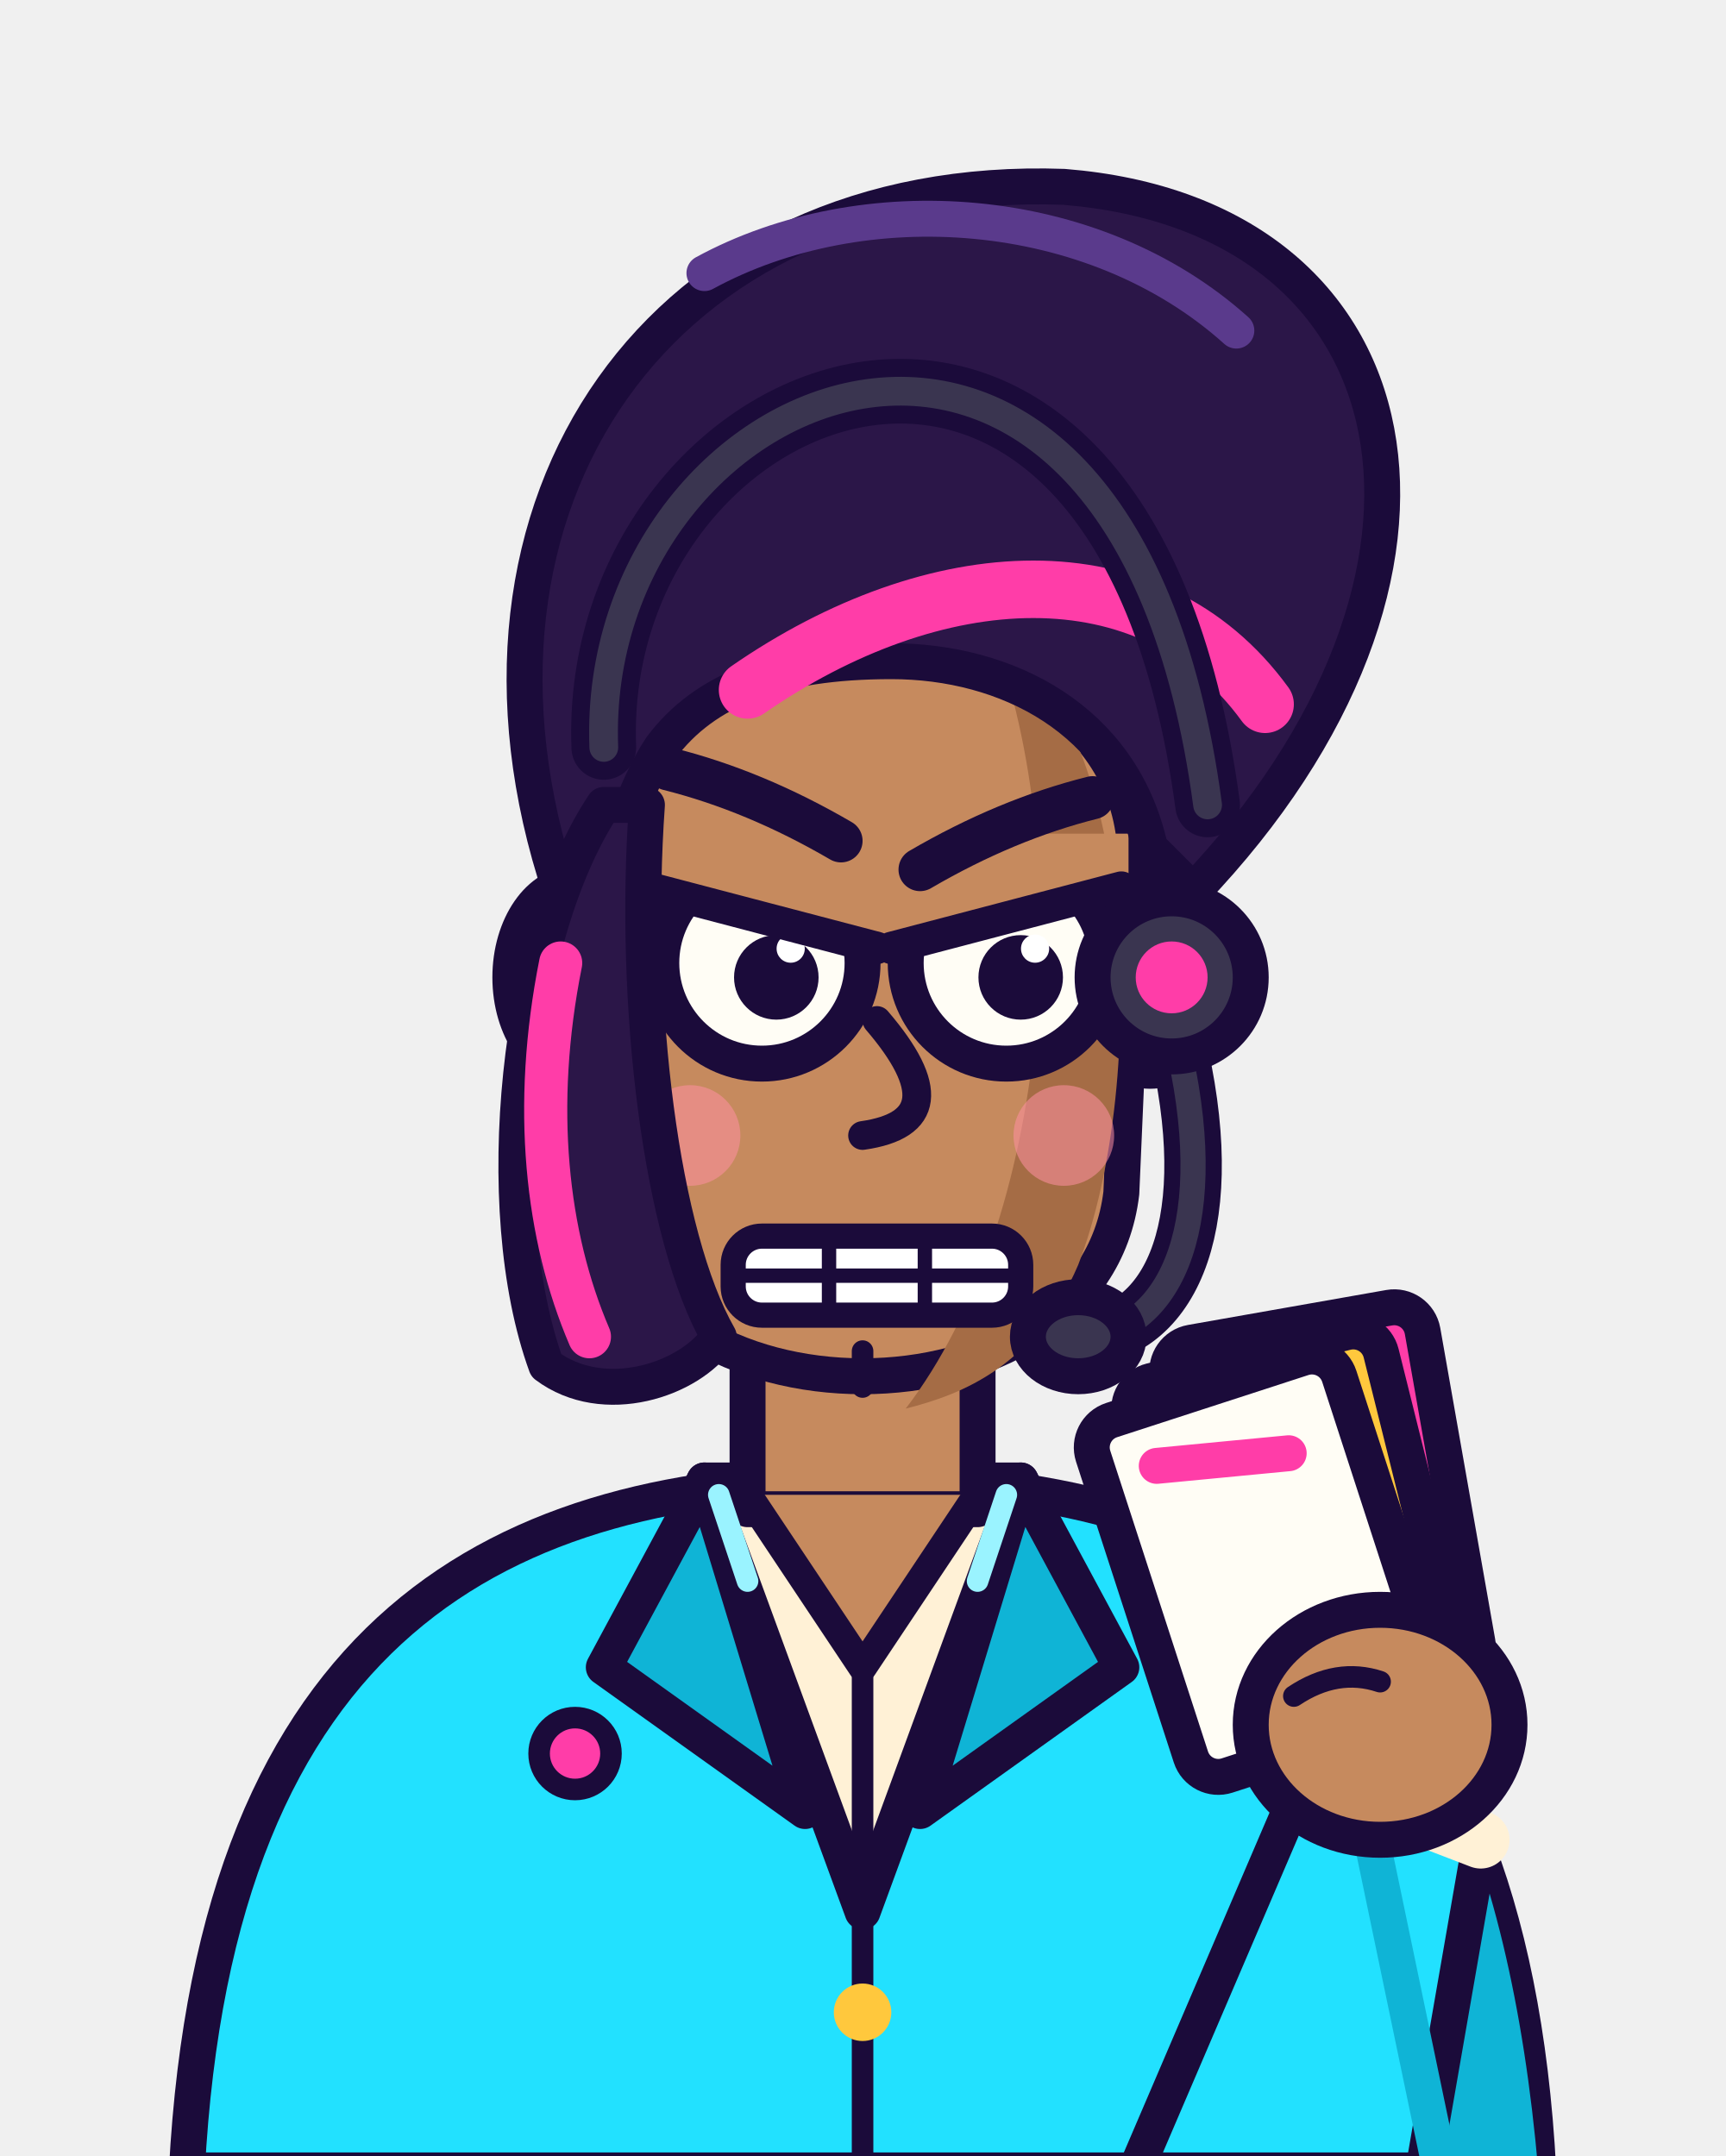
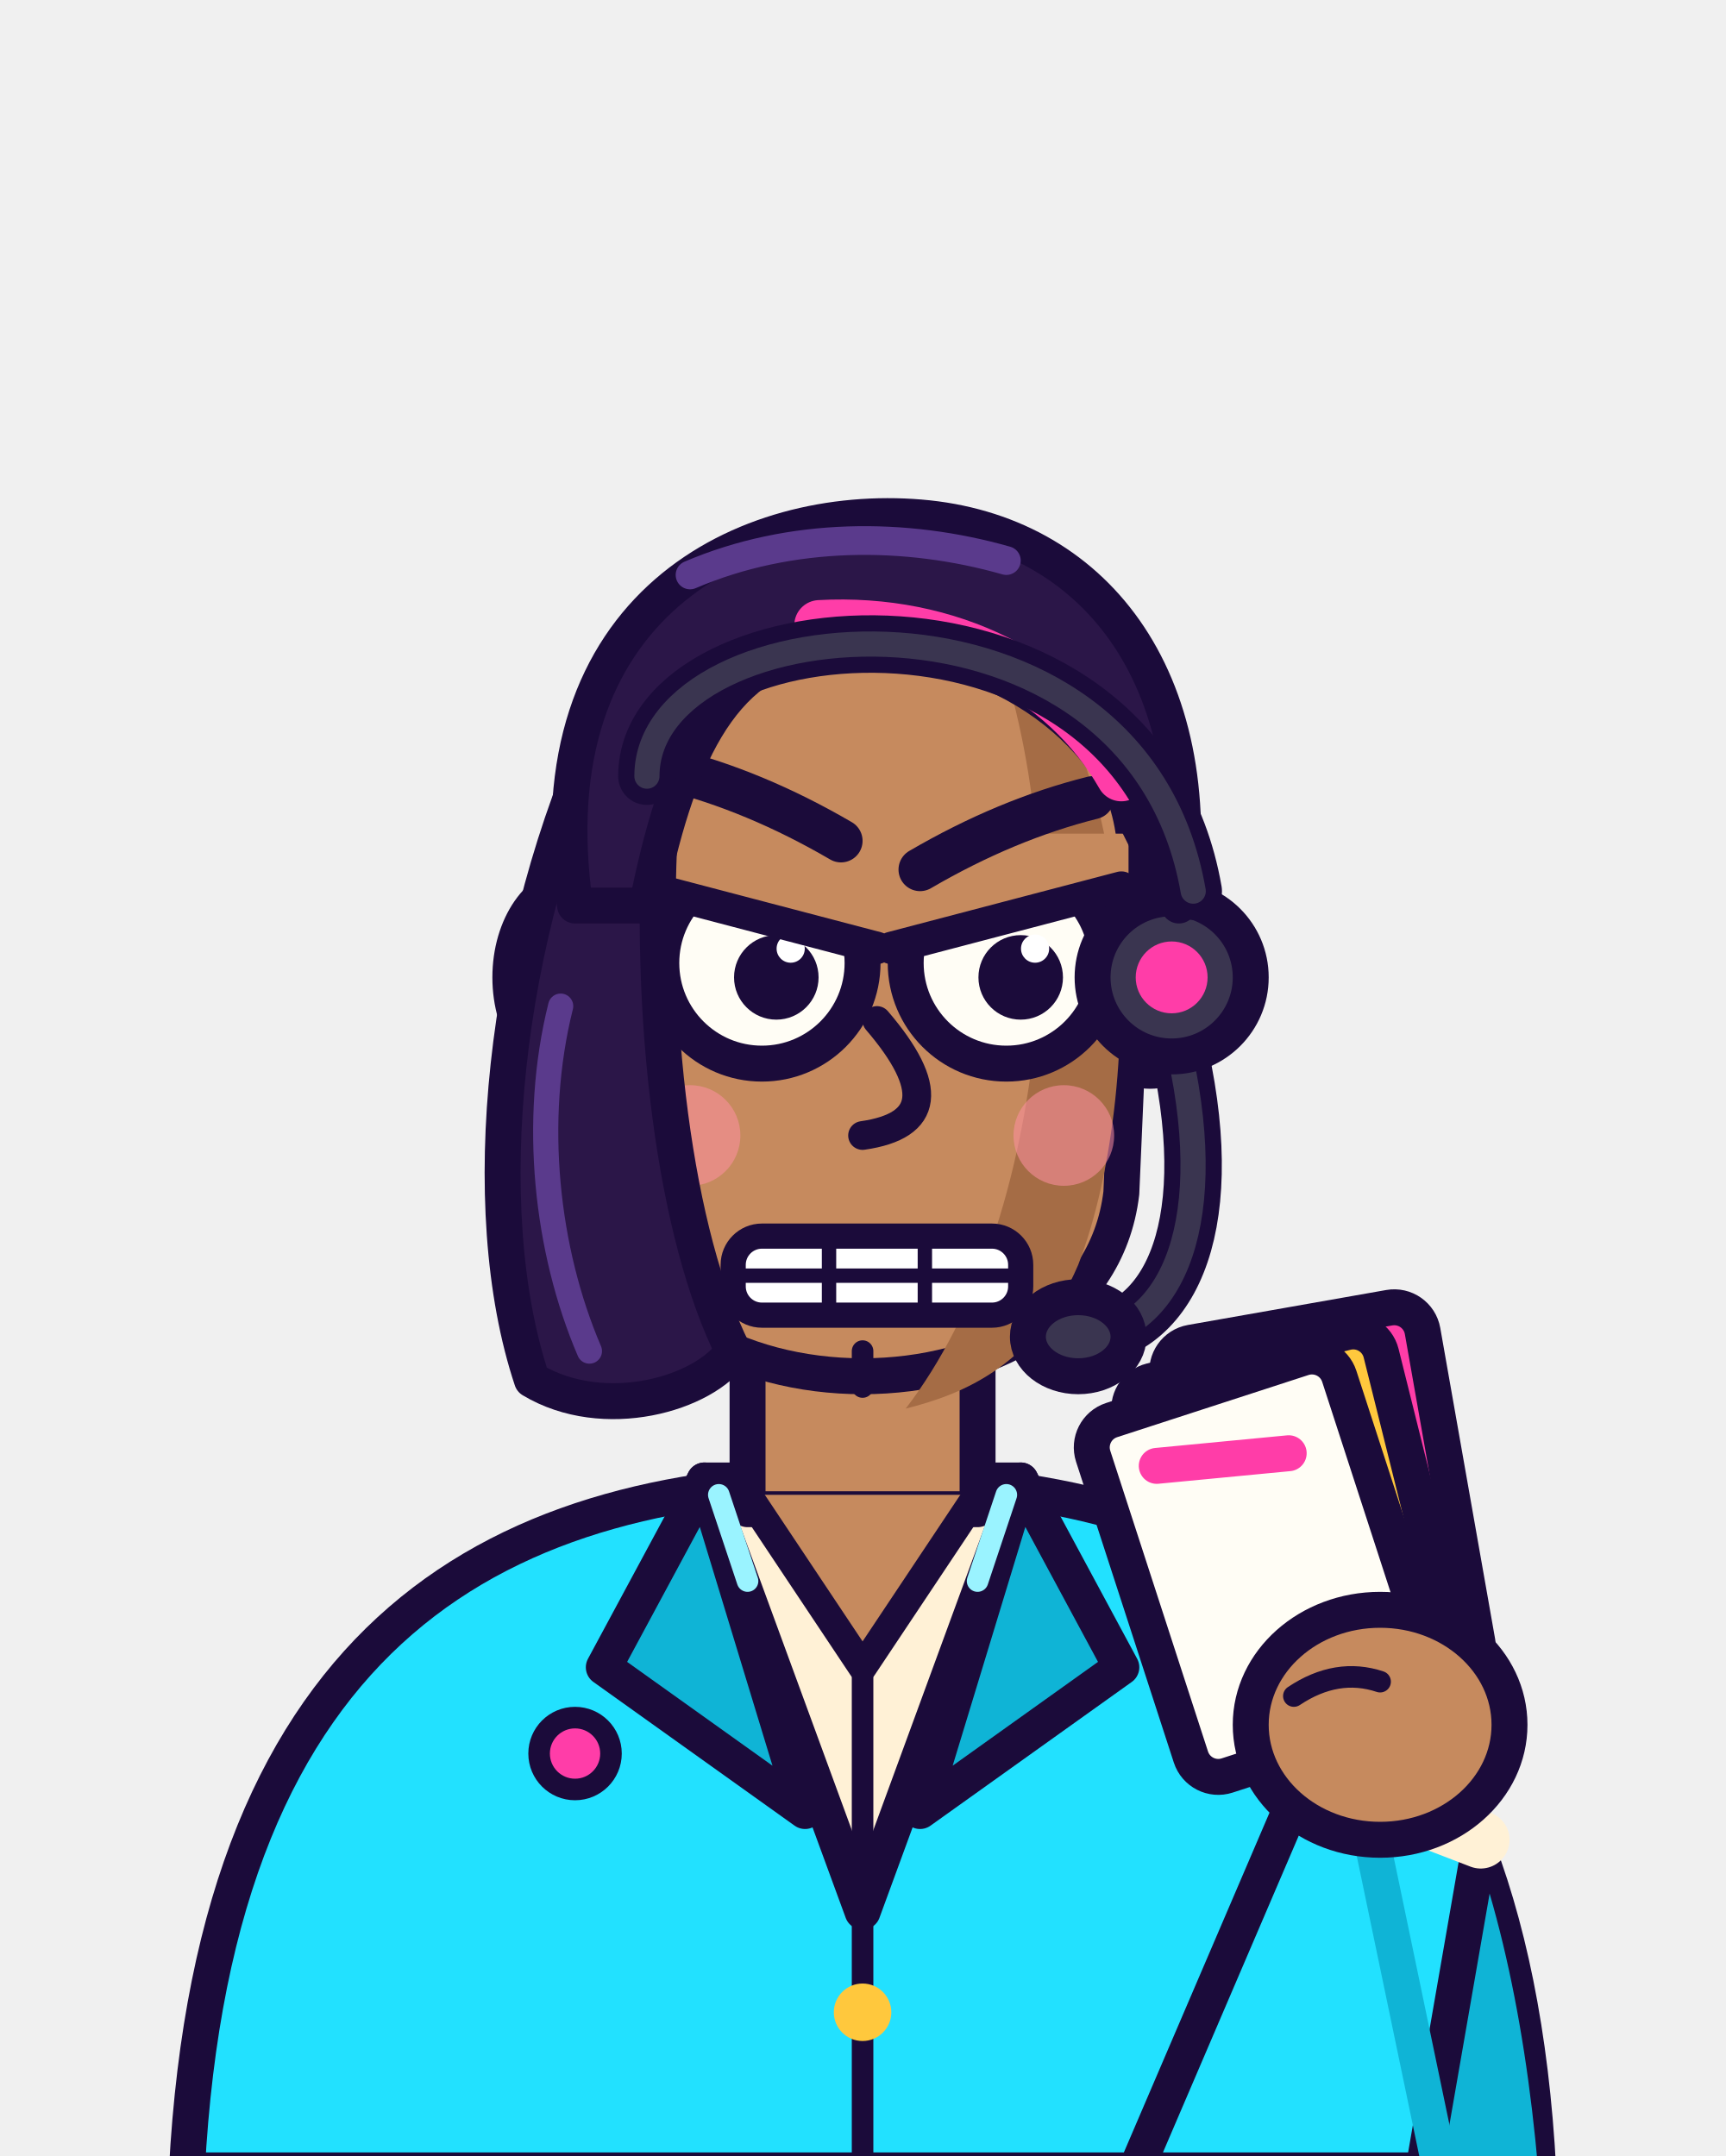
<svg xmlns="http://www.w3.org/2000/svg" viewBox="0 0 240 300" width="480" height="600" overflow="visible">
  <g stroke="#1B0B3A" stroke-width="5" stroke-linejoin="round" stroke-linecap="round">
    <path d="M26 302 C30 226 70 206 120 206 C170 206 210 226 214 302 Z" fill="#22E1FF" />
    <path d="M170 212 C196 226 210 256 214 302 L184 302 C184 262 180 232 170 212 Z" fill="#0FB4D6" stroke="none" />
    <path d="M98 206 L120 266 L142 206 Z" fill="#FFF1D6" />
    <path d="M98 206 L112 252 L84 232 Z M142 206 L128 252 L156 232 Z" fill="#0FB4D6" />
    <path d="M120 214 L120 302" fill="none" stroke-width="3" />
    <circle cx="120" cy="280" r="4" fill="#FFC83D" stroke="none" />
    <rect x="104" y="180" width="32" height="30" rx="0" fill="#C68A5E" />
    <path d="M106 186 Q120 196 134 186 L134 183 L106 183 Z" fill="#A56C45" stroke="none" />
    <path d="M104 208 L120 232 L136 208" fill="#C68A5E" stroke-width="4" />
    <circle cx="80" cy="244" r="5" fill="#FF3DA8" stroke-width="3" />
    <path d="M100 208 L104 220 M140 208 L136 220" fill="none" stroke="#9AF3FF" stroke-width="3" />
  </g>
  <g stroke="#1B0B3A" stroke-width="5" stroke-linejoin="round" stroke-linecap="round">
    <ellipse cx="80" cy="136" rx="9" ry="13" fill="#C68A5E" />
    <ellipse cx="160" cy="136" rx="9" ry="13" fill="#C68A5E" />
    <path d="M82 120 C82 80 158 80 158 120 L156 166 C152 200 88 200 84 166 Z" fill="#C68A5E" />
    <path d="M138 88 C158 100 160 150 150 176 C144 190 134 194 126 196 C146 170 150 120 138 88 Z" fill="#A56C45" stroke="none" />
    <path d="M120 188 l0 5" fill="none" stroke-width="3" />
    <path d="M122 142 Q134 156 120 158" fill="none" stroke-width="4" />
    <circle cx="96" cy="158" r="7" fill="#FF8FA3" stroke="none" opacity=".55" />
    <circle cx="148" cy="158" r="7" fill="#FF8FA3" stroke="none" opacity=".55" />
  </g>
  <g stroke="#1B0B3A" stroke-width="5" stroke-linejoin="round" stroke-linecap="round">
    <circle cx="106" cy="134" r="14" fill="#FFFDF5" />
    <circle cx="108" cy="136" r="5.88" fill="#1B0B3A" stroke="none" />
    <circle cx="110" cy="132" r="1.96" fill="#FFFFFF" stroke="none" />
    <path d="M89 123.5 L123 131.9 L123 116 L89 116 Z" fill="#C68A5E" stroke="none" />
    <path d="M90 123.5 L122 131.9" fill="none" stroke-width="4.5" />
    <circle cx="140" cy="134" r="14" fill="#FFFDF5" />
    <circle cx="142" cy="136" r="5.88" fill="#1B0B3A" stroke="none" />
    <circle cx="144" cy="132" r="1.96" fill="#FFFFFF" stroke="none" />
    <path d="M123 131.9 L157 123.5 L157 116 L123 116 Z" fill="#C68A5E" stroke="none" />
    <path d="M124 131.9 L156 123.5" fill="none" stroke-width="4.5" />
  </g>
  <g stroke="#1B0B3A" stroke-width="5" stroke-linejoin="round" stroke-linecap="round">
    <path d="M93 107 Q105 110 117 117" fill="none" stroke="#1B0B3A" stroke-width="6" />
    <path d="M152 111 Q140 114 128 121" fill="none" stroke="#1B0B3A" stroke-width="6" />
  </g>
  <g stroke="#1B0B3A" stroke-width="5" stroke-linejoin="round" stroke-linecap="round">
    <rect x="102" y="172" width="40" height="11" rx="4" fill="#FFFFFF" stroke-width="3.5" />
    <path d="M102 177.5 L142 177.5 M115.333 172 L115.333 183 M128.667 172 L128.667 183" fill="none" stroke-width="2" />
  </g>
  <g stroke="#1B0B3A" stroke-width="5" stroke-linejoin="round" stroke-linecap="round">
    <path d="M163 142 C170 168 164 184 152 186" fill="none" stroke-width="8" />
    <path d="M163 142 C170 168 164 184 152 186" fill="none" stroke="#3A3550" stroke-width="3.5" />
    <ellipse cx="150" cy="186" rx="7" ry="5.5" fill="#3A3550" />
    <circle cx="163" cy="136" r="11" fill="#3A3550" />
    <circle cx="163" cy="136" r="5" fill="#FF3DA8" stroke="none" />
  </g>
  <g stroke="#1B0B3A" stroke-width="5" stroke-linejoin="round" stroke-linecap="round">
-     <path d="M78 124 C60 70 92 24 148 26 C198 30 208 80 166 124 L160 118 C156 100 140 92 124 92 C108 92 98 96 92 104 C88 110 86 118 84 124 Z" fill="#2B1648" />
-     <path d="M84 112 C72 130 68 168 76 190 C84 196 96 192 100 186 C92 172 88 140 90 112 Z" fill="#2B1648" />
-     <path d="M98 38 C120 26 152 28 172 46" fill="none" stroke="#5A3A8C" stroke-width="5" />
-     <path d="M104 96 C130 78 160 76 176 98" fill="none" stroke="#FF3DA8" stroke-width="8" />
-     <path d="M78 134 C74 154 76 172 82 186" fill="none" stroke="#FF3DA8" stroke-width="6" />
-     <path d="M84 104 C82 52 156 22 168 112" fill="none" stroke-width="9" />
-     <path d="M84 104 C82 52 156 22 168 112" fill="none" stroke="#3A3550" stroke-width="4" />
+     <path d="M84 100 C70 130 66 168 74 192 C84 198 98 194 102 188 C94 172 90 142 92 112 Z" fill="#2B1648" />
+     <path d="M80 126 C74 84 104 70 128 72 C152 74 168 94 164 126 L158 114 C152 98 134 88 114 90 C100 92 94 106 90 126 Z" fill="#2B1648" />
+     <path d="M96 80 C110 74 126 74 140 78" fill="none" stroke="#5A3A8C" stroke-width="4" />
+     <path d="M156 108 C148 94 132 86 114 87" fill="none" stroke="#FF3DA8" stroke-width="7" />
+     <path d="M78 140 C74 156 76 174 82 188" fill="none" stroke="#5A3A8C" stroke-width="3.5" />
+     <path d="M90 108 C90 84 158 78 166 124" fill="none" stroke-width="8" />
+     <path d="M90 108 C90 84 158 78 166 124" fill="none" stroke="#3A3550" stroke-width="3.5" />
  </g>
  <g stroke="#1B0B3A" stroke-width="5" stroke-linejoin="round" stroke-linecap="round">
    <path d="M158 302 L182 246 L206 256 L198 302 Z" fill="#22E1FF" />
    <path d="M190 252 L200 300" fill="none" stroke="#0FB4D6" stroke-width="5" />
    <path d="M180 246 L206 256" fill="none" stroke="#FFF1D6" stroke-width="8" />
    <rect x="166" y="184" width="36" height="52" rx="4" fill="#FF3DA8" transform="rotate(-10 184 210)" />
    <rect x="162" y="188" width="36" height="52" rx="4" fill="#FFC83D" transform="rotate(-14 180 214)" />
    <rect x="158" y="192" width="36" height="52" rx="4" fill="#FFFDF5" transform="rotate(-18 176 218)" />
    <path d="M168 204 L186 208" fill="none" stroke="#FF3DA8" stroke-width="5" transform="rotate(-18 176 218) translate(-2 -4)" />
    <ellipse cx="192" cy="240" rx="18" ry="16" fill="#C68A5E" />
    <path d="M180 236 Q186 232 192 234" fill="none" stroke-width="3" />
  </g>
</svg>
